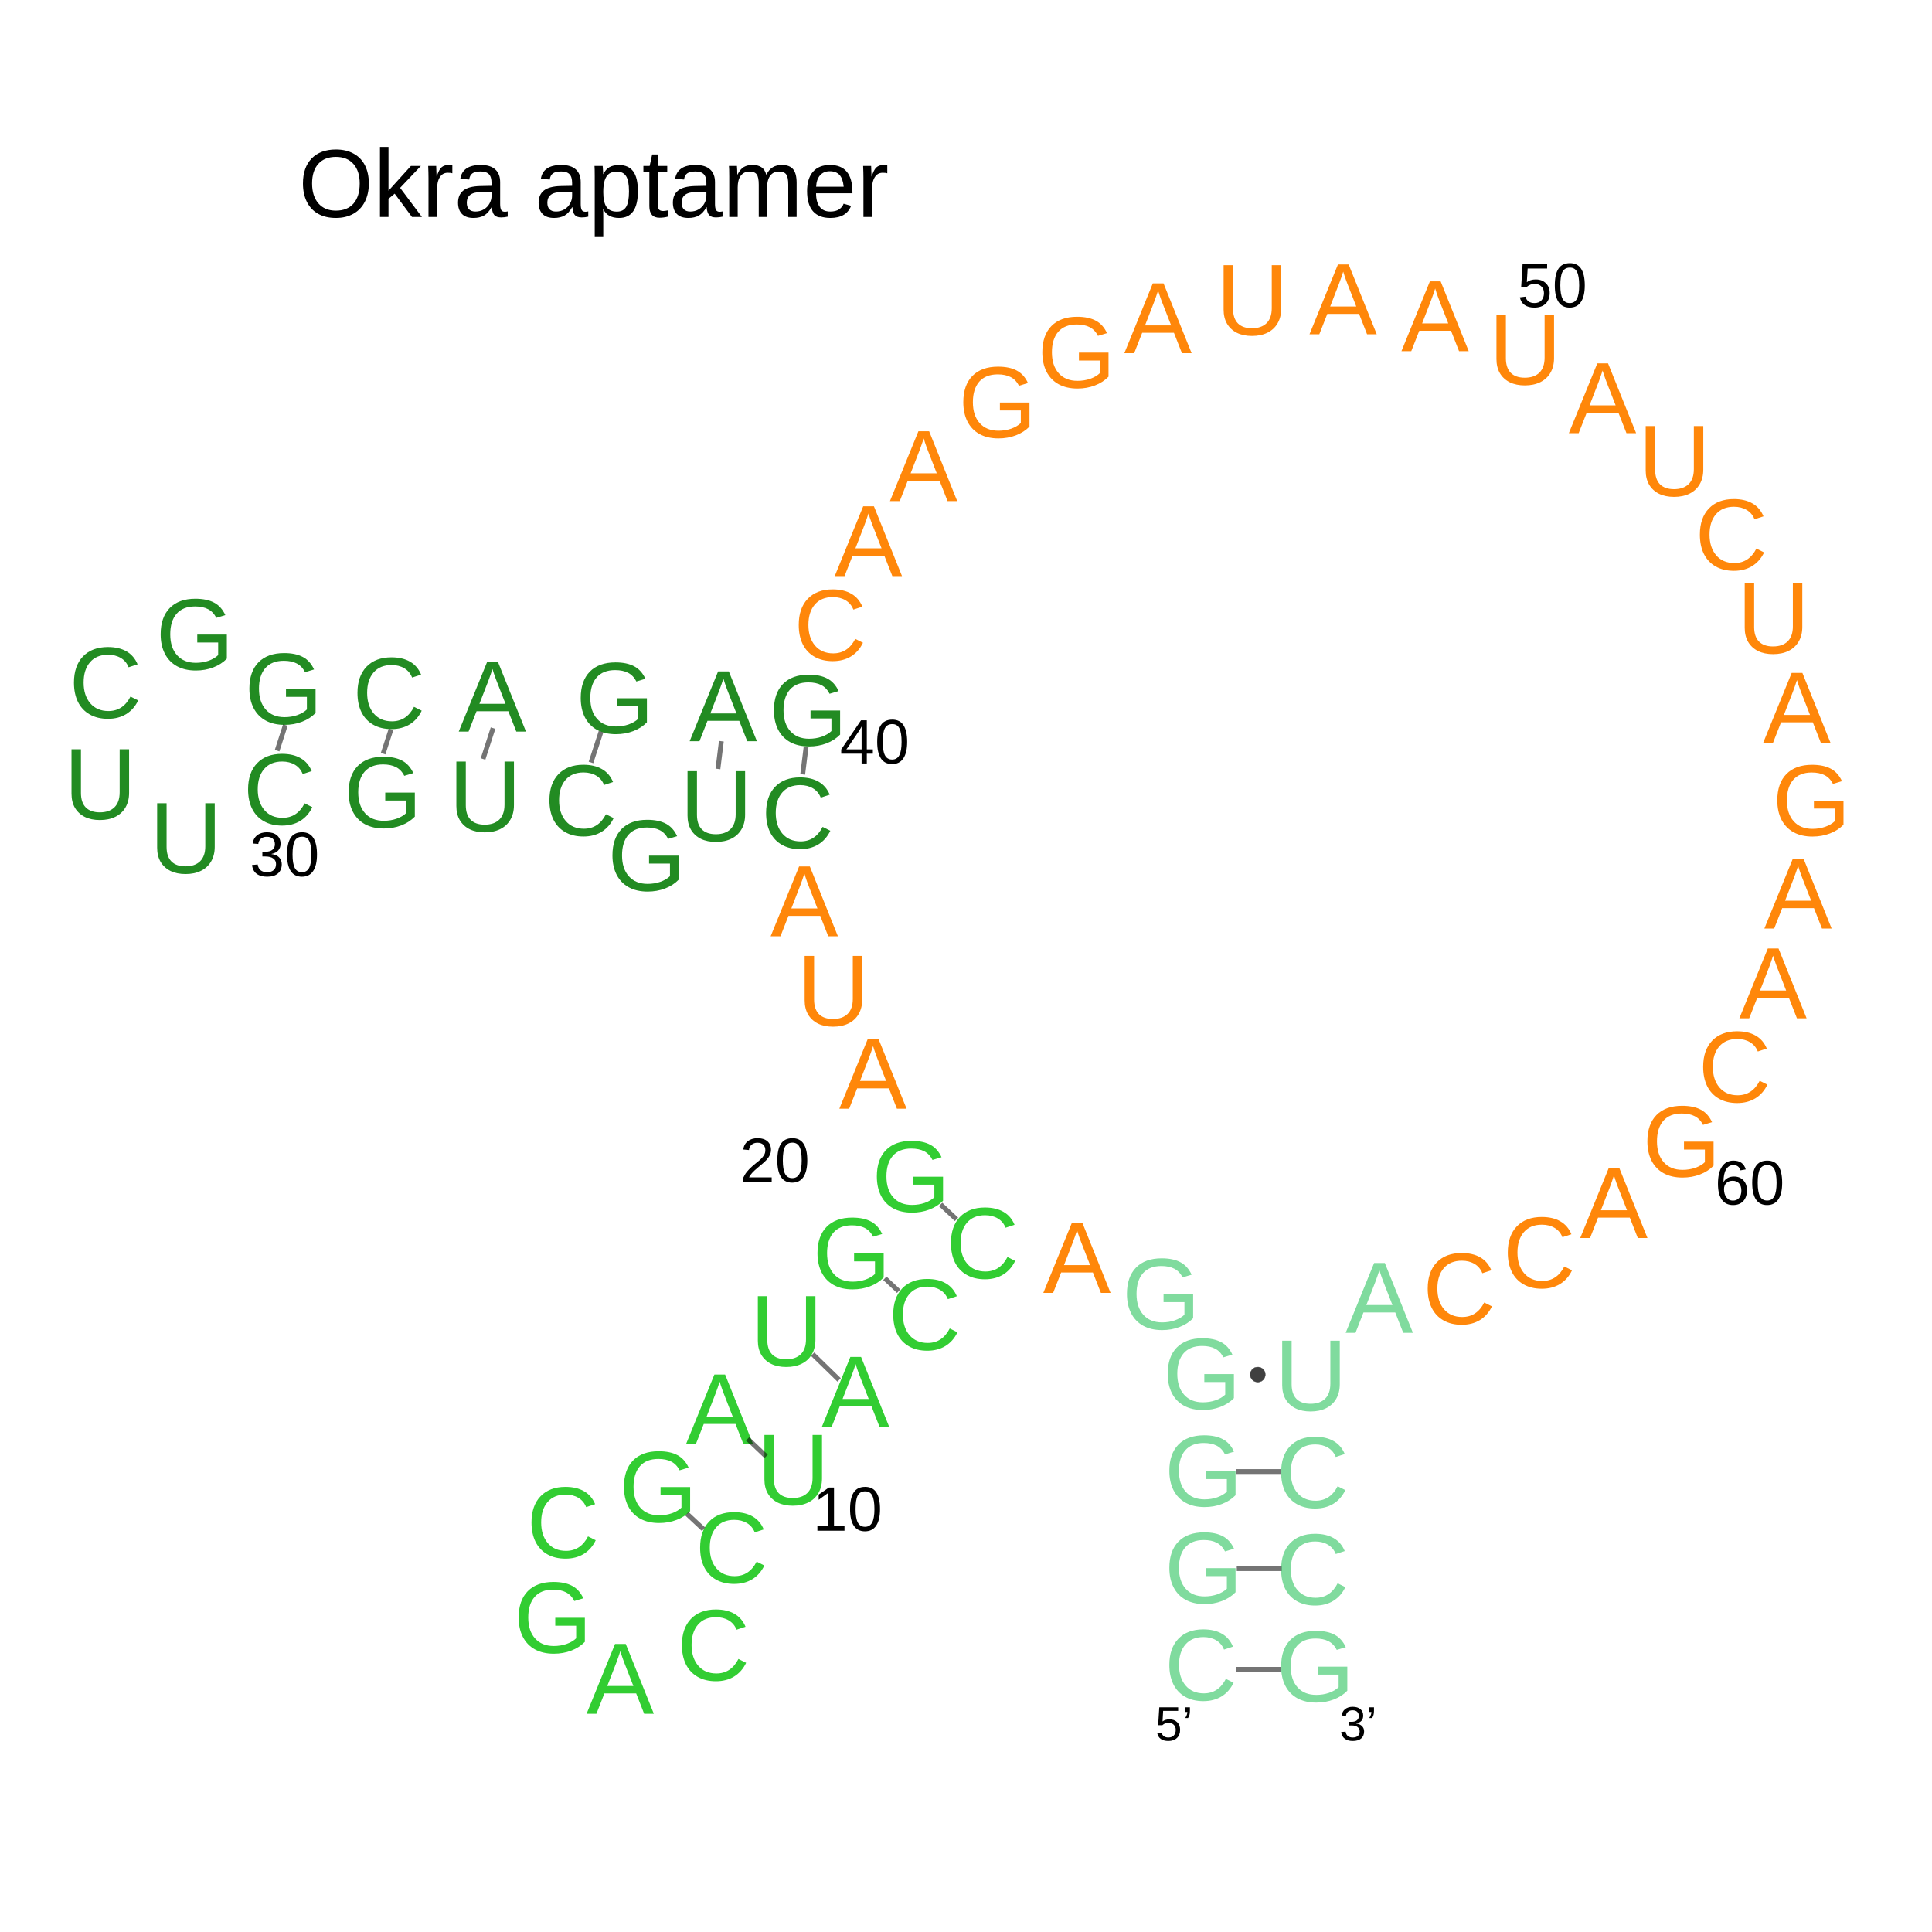
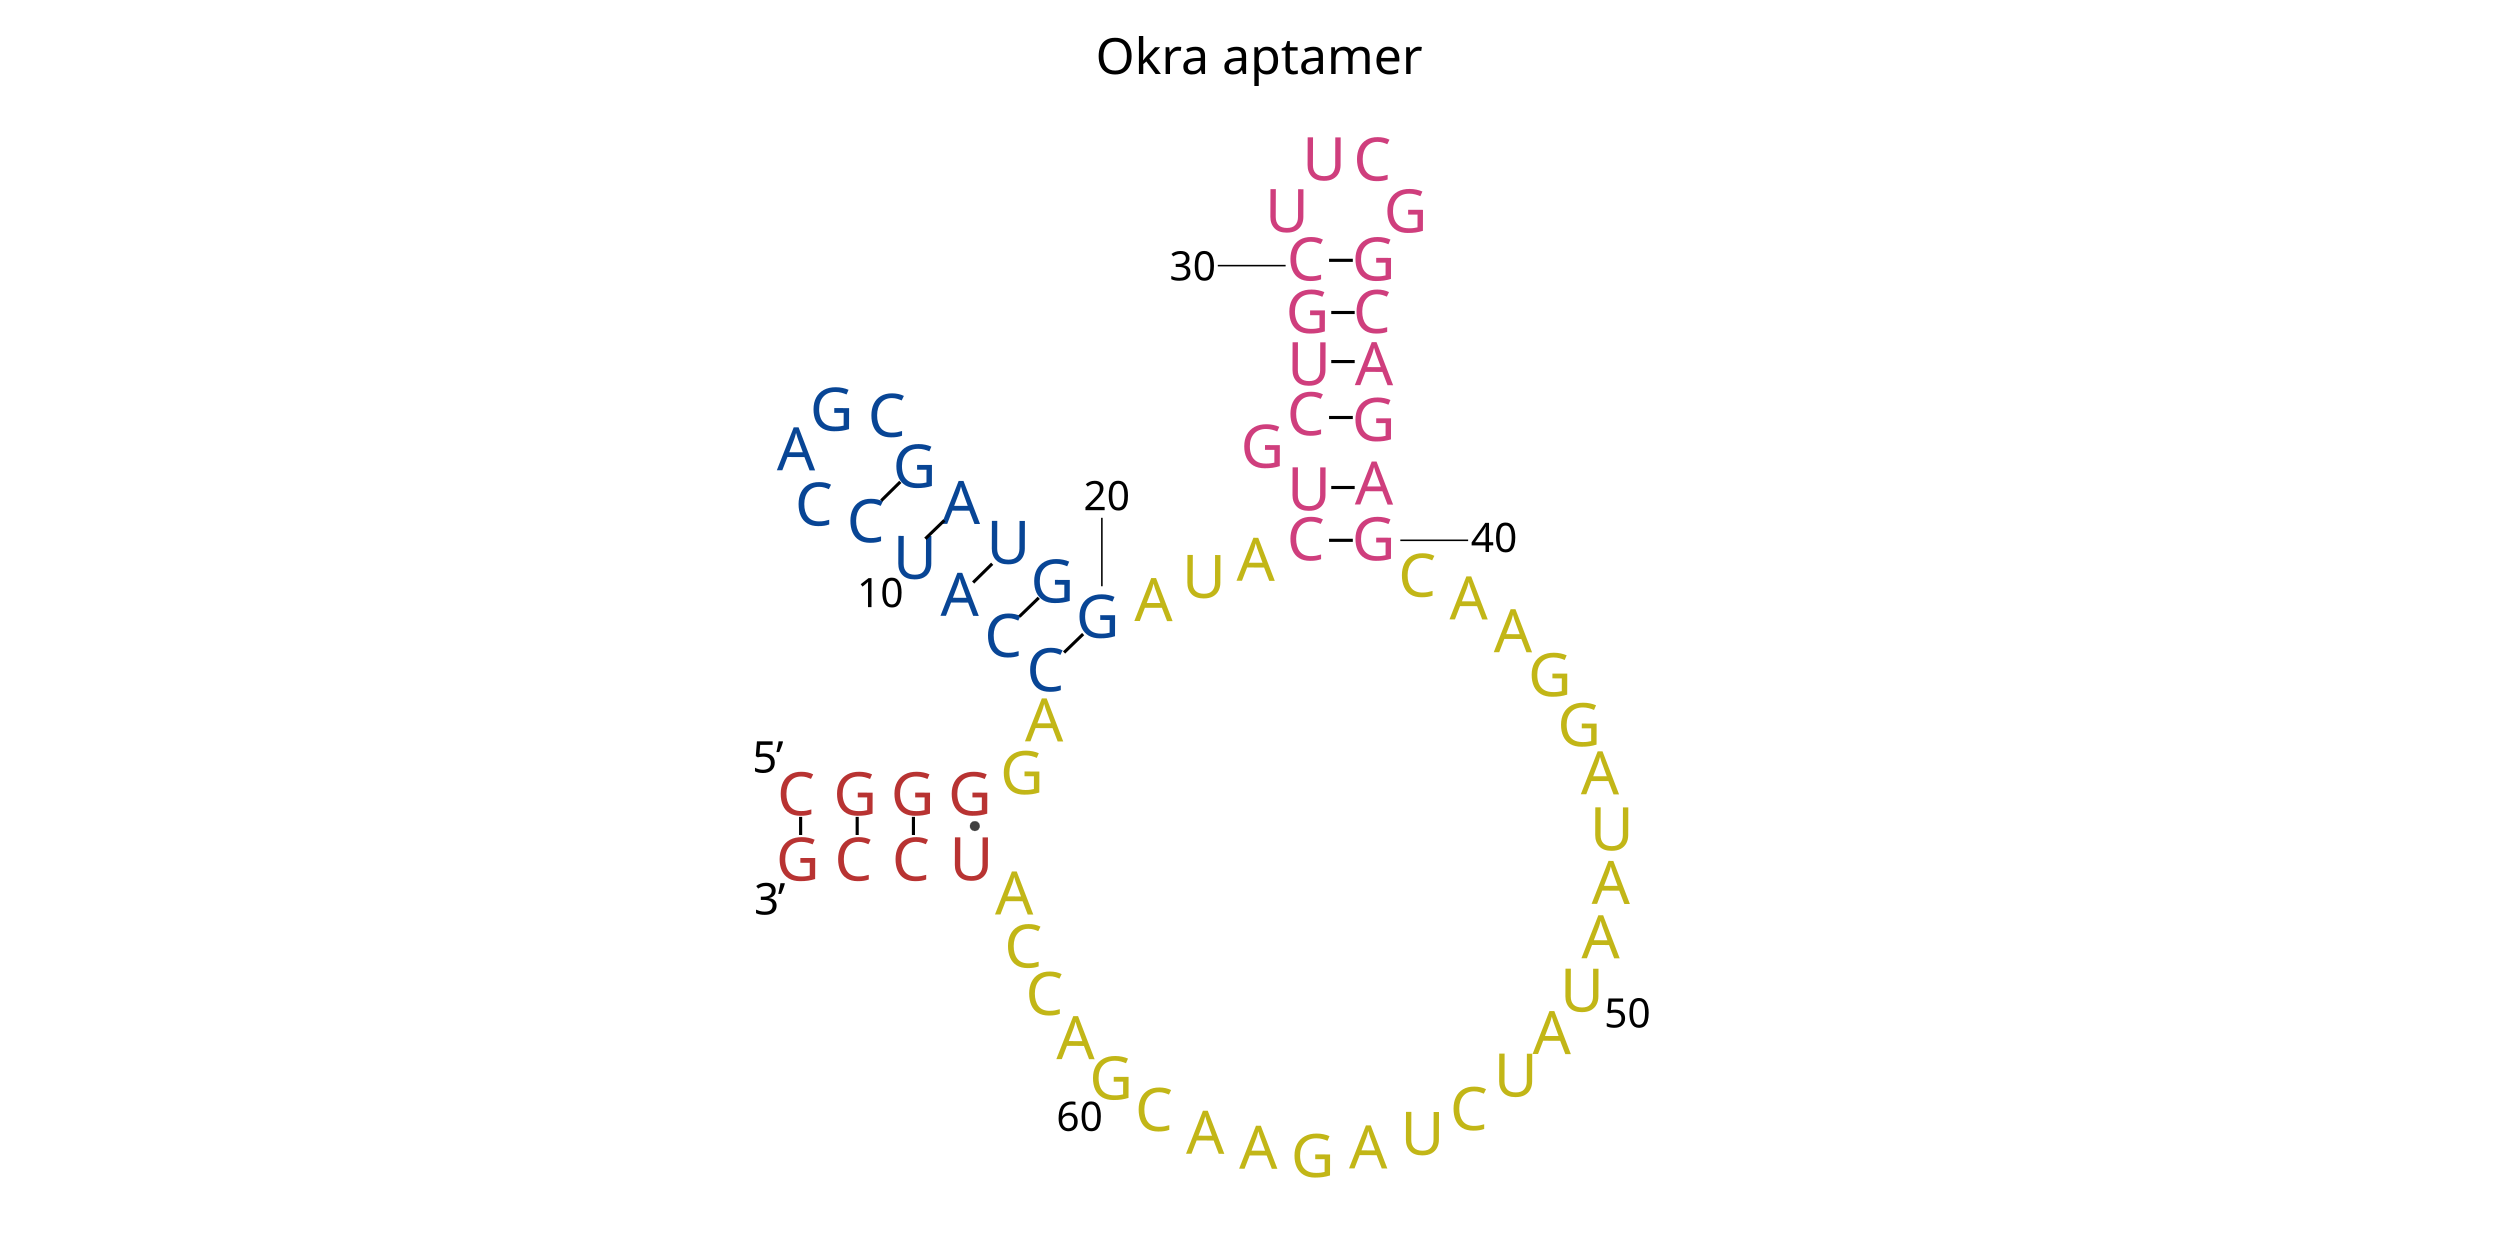
- <svg xmlns="http://www.w3.org/2000/svg" id="图层_1" data-name="图层 1" viewBox="0 0 400 400">
-   <defs>
-     <style>.cls-1,.cls-10,.cls-11,.cls-12,.cls-13,.cls-14,.cls-2,.cls-3,.cls-4,.cls-5,.cls-6,.cls-7,.cls-8,.cls-9{isolation:isolate;}.cls-1,.cls-10,.cls-2,.cls-3,.cls-4,.cls-5,.cls-6,.cls-7,.cls-8,.cls-9{font-size:21px;}.cls-1,.cls-13,.cls-2{fill:#80db9e;}.cls-1,.cls-10,.cls-17,.cls-18,.cls-2,.cls-20,.cls-3,.cls-4,.cls-5,.cls-6,.cls-7,.cls-8,.cls-9{font-family:ArialMT, Arial;}.cls-2,.cls-8{letter-spacing:-0.06em;}.cls-11,.cls-3,.cls-6,.cls-7,.cls-8{fill:#ff870a;}.cls-3{letter-spacing:-0.06em;}.cls-10,.cls-12,.cls-4{fill:#32cd32;}.cls-14,.cls-5,.cls-9{fill:#228b22;}.cls-10,.cls-6,.cls-9{letter-spacing:-0.06em;}.cls-11,.cls-12,.cls-13,.cls-14{stroke:#020202;opacity:0.55;}.cls-11,.cls-12,.cls-13,.cls-14,.cls-16{stroke-miterlimit:10;}.cls-15{opacity:0.75;}.cls-16{stroke:#000;stroke-width:0.07px;}.cls-17{font-size:20px;}.cls-18{font-size:13px;}.cls-19{fill:#020202;}.cls-20{font-size:10px;}.cls-21{letter-spacing:-0.04em;}</style>
-   </defs>
-   <text class="cls-1" transform="translate(232.26 275.18)">G</text>
-   <text class="cls-1" transform="translate(240.7 291.73)">G</text>
-   <text class="cls-1" transform="translate(263.84 292.03)">U</text>
-   <text class="cls-2" transform="translate(278.56 275.95)">A</text>
-   <text class="cls-3" transform="translate(215.96 267.68)">A</text>
-   <text class="cls-4" transform="translate(195.82 264.66)">C</text>
-   <text class="cls-4" transform="translate(180.48 250.86)">G</text>
-   <text class="cls-5" transform="translate(125.74 184.39)">G</text>
-   <text class="cls-6" transform="translate(173.73 229.55)">A</text>
-   <text class="cls-7" transform="translate(164.97 212.36)">U</text>
-   <text class="cls-6" transform="translate(159.51 193.84)">A</text>
-   <text class="cls-5" transform="translate(157.55 175.61)">C</text>
-   <text class="cls-5" transform="translate(159.17 154.34)">G</text>
-   <text class="cls-7" transform="translate(164.31 136.68)">C</text>
-   <text class="cls-6" transform="translate(172.78 119.27)">A</text>
-   <text class="cls-6" transform="translate(184.21 103.74)">A</text>
-   <text class="cls-7" transform="translate(198.38 90.57)">G</text>
-   <text class="cls-7" transform="translate(214.74 80.24)">G</text>
-   <text class="cls-8" transform="translate(232.74 73.12)">A</text>
-   <text class="cls-7" transform="translate(251.71 69.35)">U</text>
-   <text class="cls-3" transform="translate(271.07 69.21)">A</text>
-   <text class="cls-3" transform="translate(290.11 72.7)">A</text>
-   <text class="cls-7" transform="translate(308.2 79.59)">U</text>
-   <text class="cls-8" transform="translate(324.77 89.68)">A</text>
-   <text class="cls-7" transform="translate(339.1 102.67)">U</text>
-   <text class="cls-7" transform="translate(350.88 117.98)">C</text>
-   <text class="cls-7" transform="translate(359.6 135.23)">U</text>
-   <text class="cls-3" transform="translate(365.01 153.77)">A</text>
-   <text class="cls-7" transform="translate(366.91 173)">G</text>
-   <text class="cls-3" transform="translate(365.25 192.24)">A</text>
-   <text class="cls-3" transform="translate(360.07 210.83)">A</text>
-   <text class="cls-7" transform="translate(351.56 228.17)">C</text>
-   <text class="cls-7" transform="translate(340.01 243.6)">G</text>
-   <text class="cls-8" transform="translate(327.12 256.32)">A</text>
-   <text class="cls-7" transform="translate(311.11 266.62)">C</text>
-   <text class="cls-7" transform="translate(294.53 274.08)">C</text>
-   <text class="cls-5" transform="translate(140.72 174.11)">U</text>
-   <text class="cls-5" transform="translate(112.69 172.99)">C</text>
-   <text class="cls-5" transform="translate(92.86 172.13)">U</text>
-   <text class="cls-5" transform="translate(71.12 171.33)">G</text>
-   <text class="cls-5" transform="translate(50.3 170.73)">C</text>
-   <text class="cls-5" transform="translate(30.91 180.76)">U</text>
-   <text class="cls-5" transform="translate(13.18 169.58)">U</text>
-   <text class="cls-5" transform="translate(14.25 148.62)">C</text>
-   <text class="cls-5" transform="translate(32.2 138.62)">G</text>
-   <text class="cls-5" transform="translate(50.57 149.87)">G</text>
-   <text class="cls-5" transform="translate(72.95 150.75)">C</text>
-   <text class="cls-9" transform="translate(94.93 151.47)">A</text>
-   <text class="cls-5" transform="translate(119.17 151.8)">G</text>
-   <text class="cls-9" transform="translate(142.74 153.46)">A</text>
-   <text class="cls-4" transform="translate(183.87 279.45)">C</text>
-   <text class="cls-10" transform="translate(170.12 295.39)">A</text>
-   <text class="cls-4" transform="translate(156.64 311.54)">U</text>
-   <text class="cls-4" transform="translate(143.89 327.73)">C</text>
-   <text class="cls-4" transform="translate(140.12 347.88)">C</text>
-   <text class="cls-10" transform="translate(121.4 354.82)">A</text>
-   <text class="cls-4" transform="translate(106.32 342.18)">G</text>
-   <text class="cls-4" transform="translate(108.98 322.5)">C</text>
-   <text class="cls-4" transform="translate(128.12 315.12)">G</text>
-   <text class="cls-10" transform="translate(141.97 299.04)">A</text>
-   <text class="cls-4" transform="translate(155.28 282.82)">U</text>
-   <text class="cls-4" transform="translate(168.19 266.75)">G</text>
-   <text class="cls-1" transform="translate(241.04 311.82)">G</text>
-   <text class="cls-1" transform="translate(264.18 312.12)">C</text>
-   <text class="cls-1" transform="translate(241.04 331.91)">G</text>
-   <text class="cls-1" transform="translate(264.18 332.21)">C</text>
-   <text class="cls-1" transform="translate(241.04 352)">C</text>
-   <text class="cls-1" transform="translate(264.18 352.3)">G</text>
-   <line class="cls-11" x1="166.19" y1="160.33" x2="166.9" y2="154.59" />
-   <line class="cls-11" x1="148.64" y1="159.2" x2="149.35" y2="153.46" />
-   <line class="cls-12" x1="198.03" y1="252.45" x2="194.74" y2="249.37" />
-   <line class="cls-12" x1="186.06" y1="267.33" x2="183.2" y2="264.66" />
-   <line class="cls-13" x1="265.23" y1="304.67" x2="255.94" y2="304.67" />
-   <line class="cls-13" x1="265.35" y1="324.77" x2="256.06" y2="324.77" />
-   <line class="cls-13" x1="265.23" y1="345.62" x2="255.94" y2="345.62" />
-   <line class="cls-12" x1="173.73" y1="285.7" x2="168.25" y2="280.36" />
-   <line class="cls-12" x1="158.62" y1="301.53" x2="154.79" y2="297.89" />
-   <line class="cls-12" x1="145.66" y1="316.62" x2="142.21" y2="313.4" />
-   <line class="cls-14" x1="122.36" y1="157.86" x2="124.44" y2="151.47" />
-   <line class="cls-14" x1="100.01" y1="157.14" x2="102.08" y2="150.75" />
-   <line class="cls-14" x1="79.32" y1="156.04" x2="80.96" y2="151" />
-   <line class="cls-14" x1="57.37" y1="155.42" x2="59.08" y2="150.12" />
-   <g id="ID000021-2-3" class="cls-15">
-     <polygon class="cls-16" points="260.41 283.05 260.31 283.05 260.22 283.05 260.11 283.07 260.03 283.1 259.93 283.12 259.84 283.14 259.73 283.19 259.64 283.24 259.56 283.29 259.47 283.33 259.4 283.41 259.33 283.48 259.26 283.55 259.18 283.62 259.14 283.69 259.09 283.76 259.04 283.87 258.99 283.95 258.95 284.02 258.92 284.12 258.9 284.21 258.88 284.32 258.85 284.43 258.85 284.52 258.85 284.63 258.85 284.72 258.88 284.82 258.88 284.91 258.9 285.01 258.92 285.11 258.97 285.2 259.02 285.3 259.07 285.37 259.11 285.46 259.16 285.53 259.23 285.63 259.3 285.7 259.39 285.75 259.45 285.82 259.52 285.87 259.62 285.94 259.69 285.98 259.78 286.01 259.87 286.06 259.97 286.08 260.07 286.1 260.17 286.13 260.26 286.15 260.35 286.15 260.45 286.15 260.55 286.15 260.64 286.13 260.74 286.1 260.83 286.08 260.93 286.06 261.02 286.01 261.12 285.98 261.21 285.94 261.29 285.87 261.36 285.82 261.45 285.75 261.52 285.7 261.58 285.63 261.65 285.53 261.69 285.46 261.76 285.37 261.79 285.3 261.83 285.2 261.89 285.11 261.9 285.01 261.93 284.91 261.96 284.82 261.96 284.72 261.96 284.63 261.96 284.52 261.96 284.43 261.93 284.32 261.9 284.21 261.89 284.12 261.86 284.02 261.82 283.95 261.79 283.87 261.74 283.76 261.67 283.69 261.62 283.62 261.55 283.55 261.48 283.48 261.4 283.41 261.33 283.33 261.24 283.29 261.17 283.24 261.07 283.19 260.98 283.14 260.88 283.12 260.79 283.1 260.69 283.07 260.6 283.05 260.49 283.05 260.41 283.05" />
+ <svg xmlns="http://www.w3.org/2000/svg" version="1.1" id="图层_1" x="0px" y="0px" viewBox="0 0 800 400" style="enable-background:new 0 0 800 400;" xml:space="preserve">
+   <style type="text/css">
+ 	.st0{fill:#C2B617;}
+ 	.st1{font-family:'ArialMT';}
+ 	.st2{font-size:19.204px;}
+ 	.st3{fill:#B83332;}
+ 	.st4{letter-spacing:-1;}
+ 	.st5{fill:#084595;}
+ 	.st6{fill:#CF3E7D;}
+ 	.st7{opacity:0.75;}
+ 	.st8{stroke:#000000;stroke-width:7.000000e-02;stroke-miterlimit:10;}
+ 	.st9{font-size:16px;}
+ 	.st10{font-size:13px;}
+ 	.st11{fill:none;}
+ 	.st12{font-size:14px;}
+ 	.st13{fill:none;stroke:#000000;stroke-miterlimit:10;}
+ 	.st14{fill:none;stroke:#000000;stroke-width:0.5;stroke-miterlimit:10;}
+ </style>
+   <text transform="matrix(1 3.364008e-03 -3.364008e-03 1 320.0115 254.0815)" class="st0 st1 st2">G</text>
+   <text transform="matrix(1 3.364008e-03 -3.364008e-03 1 303.3466 260.8409)" class="st3 st1 st2">G</text>
+   <text transform="matrix(1 3.364008e-03 -3.364008e-03 1 303.8015 281.655)" class="st3 st1 st2">U</text>
+   <text transform="matrix(1 3.364008e-03 -3.364008e-03 1 318.3999 292.6183)" class="st0 st1 st2 st4">A</text>
+   <text transform="matrix(1 3.364008e-03 -3.364008e-03 1 327.9847 237.2264)" class="st0 st1 st2 st4">A</text>
+   <text transform="matrix(1 3.364008e-03 -3.364008e-03 1 328.4514 221.1712)" class="st5 st1 st2">C</text>
+   <text transform="matrix(1 3.364008e-03 -3.364008e-03 1 344.2404 204.0607)" class="st5 st1 st2">G</text>
+   <text transform="matrix(1 3.364008e-03 -3.364008e-03 1 396.9619 149.6342)" class="st6 st1 st2">G</text>
+   <text transform="matrix(1 3.364008e-03 -3.364008e-03 1 362.9831 198.7252)" class="st0 st1 st2 st4">A</text>
+   <text transform="matrix(1 3.364008e-03 -3.364008e-03 1 378.2016 191.292)" class="st0 st1 st2">U</text>
+   <text transform="matrix(1 3.364008e-03 -3.364008e-03 1 395.6829 185.8313)" class="st0 st1 st2 st4">A</text>
+   <text transform="matrix(1 3.364008e-03 -3.364008e-03 1 411.7413 179.2593)" class="st6 st1 st2">C</text>
+   <text transform="matrix(1 3.364008e-03 -3.364008e-03 1 447.4112 190.9208)" class="st0 st1 st2">C</text>
+   <text transform="matrix(1 3.364008e-03 -3.364008e-03 1 463.8361 198.1959)" class="st0 st1 st2 st4">A</text>
+   <text transform="matrix(1 3.364008e-03 -3.364008e-03 1 478.001 208.6957)" class="st0 st1 st2 st4">A</text>
+   <text transform="matrix(1 3.364008e-03 -3.364008e-03 1 488.9372 222.7521)" class="st0 st1 st2">G</text>
+   <text transform="matrix(1 3.364008e-03 -3.364008e-03 1 498.3341 238.7448)" class="st0 st1 st2">G</text>
+   <text transform="matrix(1 3.364008e-03 -3.364008e-03 1 505.8535 254.1695)" class="st0 st1 st2 st4">A</text>
+   <text transform="matrix(1 3.364008e-03 -3.364008e-03 1 508.7162 272.0533)" class="st0 st1 st2">U</text>
+   <text transform="matrix(1 3.364008e-03 -3.364008e-03 1 509.3117 289.2341)" class="st0 st1 st2 st4">A</text>
+   <text transform="matrix(1 3.364008e-03 -3.364008e-03 1 506.0608 306.6354)" class="st0 st1 st2 st4">A</text>
+   <text transform="matrix(1 3.364008e-03 -3.364008e-03 1 499.1763 323.6807)" class="st0 st1 st2">U</text>
+   <text transform="matrix(1 3.364008e-03 -3.364008e-03 1 490.4269 337.2783)" class="st0 st1 st2 st4">A</text>
+   <text transform="matrix(1 3.364008e-03 -3.364008e-03 1 477.9749 350.8673)" class="st0 st1 st2">U</text>
+   <text transform="matrix(1 3.364008e-03 -3.364008e-03 1 463.9377 361.5936)" class="st0 st1 st2">C</text>
+   <text transform="matrix(1 3.364008e-03 -3.364008e-03 1 448.1366 369.5141)" class="st0 st1 st2">U</text>
+   <text transform="matrix(1 3.364008e-03 -3.364008e-03 1 431.6951 373.8797)" class="st0 st1 st2 st4">A</text>
+   <text transform="matrix(1 3.364008e-03 -3.364008e-03 1 413.0393 376.6158)" class="st0 st1 st2">G</text>
+   <text transform="matrix(1 3.364008e-03 -3.364008e-03 1 396.5139 373.9811)" class="st0 st1 st2 st4">A</text>
+   <text transform="matrix(1 3.364008e-03 -3.364008e-03 1 379.5299 369.1876)" class="st0 st1 st2 st4">A</text>
+   <text transform="matrix(1 3.364008e-03 -3.364008e-03 1 363.1696 361.8757)" class="st0 st1 st2">C</text>
+   <text transform="matrix(1 3.364008e-03 -3.364008e-03 1 348.5589 351.7992)" class="st0 st1 st2">G</text>
+   <text transform="matrix(1 3.364008e-03 -3.364008e-03 1 338.0309 338.915)" class="st0 st1 st2 st4">A</text>
+   <text transform="matrix(1 3.364008e-03 -3.364008e-03 1 328.1336 324.7664)" class="st0 st1 st2">C</text>
+   <text transform="matrix(1 3.364008e-03 -3.364008e-03 1 321.3624 309.5815)" class="st0 st1 st2">C</text>
+   <text transform="matrix(1 3.364008e-03 -3.364008e-03 1 411.8449 163.2566)" class="st6 st1 st2">U</text>
+   <text transform="matrix(1 3.364008e-03 -3.364008e-03 1 411.7421 139.2376)" class="st6 st1 st2">C</text>
+   <text transform="matrix(1 3.364008e-03 -3.364008e-03 1 411.8457 123.2349)" class="st6 st1 st2">U</text>
+   <text transform="matrix(1 3.364008e-03 -3.364008e-03 1 411.3902 106.5301)" class="st6 st1 st2">G</text>
+   <text transform="matrix(1 3.364008e-03 -3.364008e-03 1 411.7417 89.7226)" class="st6 st1 st2">C</text>
+   <text transform="matrix(1 3.364008e-03 -3.364008e-03 1 432.5451 179.2599)" class="st6 st1 st2">G</text>
+   <text transform="matrix(1 3.364008e-03 -3.364008e-03 1 433.5435 161.4282)" class="st6 st1 st2">A</text>
+   <text transform="matrix(1 3.364008e-03 -3.364008e-03 1 432.5456 141.0673)" class="st6 st1 st2">G</text>
+   <text transform="matrix(1 3.364008e-03 -3.364008e-03 1 433.5441 123.2356)" class="st6 st1 st2">A</text>
+   <text transform="matrix(1 3.364008e-03 -3.364008e-03 1 432.8962 106.5307)" class="st6 st1 st2">C</text>
+   <text transform="matrix(1 3.364008e-03 -3.364008e-03 1 432.5445 89.7233)" class="st6 st1 st2">G</text>
+   <text transform="matrix(1 3.364008e-03 -3.364008e-03 1 404.7683 74.2347)" class="st6 st1 st2">U</text>
+   <text transform="matrix(1 3.364008e-03 -3.364008e-03 1 416.6709 57.6546)" class="st6 st1 st2">U</text>
+   <text transform="matrix(1 3.364008e-03 -3.364008e-03 1 433.0427 57.7619)" class="st6 st1 st2">C</text>
+   <text transform="matrix(1 3.364008e-03 -3.364008e-03 1 442.7653 74.3396)" class="st6 st1 st2">G</text>
+   <text transform="matrix(1 3.364008e-03 -3.364008e-03 1 314.9628 210.198)" class="st5 st1 st2">C</text>
+   <text transform="matrix(1 3.364008e-03 -3.364008e-03 1 300.9552 197.0503)" class="st5 st1 st2 st4">A</text>
+   <text transform="matrix(1 3.364008e-03 -3.364008e-03 1 285.701 185.1981)" class="st5 st1 st2">U</text>
+   <text transform="matrix(1 3.364008e-03 -3.364008e-03 1 270.9337 173.4882)" class="st5 st1 st2">C</text>
+   <text transform="matrix(1 3.364008e-03 -3.364008e-03 1 254.3476 168.1501)" class="st5 st1 st2">C</text>
+   <text transform="matrix(1 3.364008e-03 -3.364008e-03 1 248.5871 150.4852)" class="st5 st1 st2 st4">A</text>
+   <text transform="matrix(1 3.364008e-03 -3.364008e-03 1 259.1284 137.7911)" class="st5 st1 st2">G</text>
+   <text transform="matrix(1 3.364008e-03 -3.364008e-03 1 277.6527 139.7513)" class="st5 st1 st2">C</text>
+   <text transform="matrix(1 3.364008e-03 -3.364008e-03 1 285.6362 155.9804)" class="st5 st1 st2">G</text>
+   <text transform="matrix(1 3.364008e-03 -3.364008e-03 1 301.3627 167.6389)" class="st5 st1 st2 st4">A</text>
+   <text transform="matrix(1 3.364008e-03 -3.364008e-03 1 315.6271 180.3847)" class="st5 st1 st2">U</text>
+   <text transform="matrix(1 3.364008e-03 -3.364008e-03 1 329.7456 192.7726)" class="st5 st1 st2">G</text>
+   <text transform="matrix(1 3.364008e-03 -3.364008e-03 1 285.0257 260.8408)" class="st3 st1 st2">G</text>
+   <text transform="matrix(1 3.364008e-03 -3.364008e-03 1 285.3772 281.762)" class="st3 st1 st2">C</text>
+   <text transform="matrix(1 3.364008e-03 -3.364008e-03 1 266.653 260.8405)" class="st3 st1 st2">G</text>
+   <text transform="matrix(1 3.364008e-03 -3.364008e-03 1 267.0045 281.7627)" class="st3 st1 st2">C</text>
+   <text transform="matrix(1 3.364008e-03 -3.364008e-03 1 248.6324 260.8434)" class="st3 st1 st2">C</text>
+   <text transform="matrix(1 3.364008e-03 -3.364008e-03 1 248.2813 281.7603)" class="st3 st1 st2">G</text>
+   <g id="ID000021-2-3" class="st7">
+     <polygon class="st8" points="311.9,262.8 311.8,262.8 311.8,262.8 311.6,262.8 311.6,262.8 311.5,262.9 311.4,262.9 311.3,262.9    311.2,263 311.1,263 311,263.1 310.9,263.2 310.9,263.2 310.8,263.3 310.7,263.4 310.7,263.4 310.6,263.5 310.6,263.6 310.5,263.7    310.5,263.8 310.5,263.9 310.4,264 310.4,264.1 310.4,264.2 310.4,264.3 310.4,264.4 310.4,264.5 310.4,264.6 310.4,264.7    310.4,264.8 310.5,264.9 310.5,264.9 310.6,265 310.6,265.1 310.6,265.2 310.7,265.3 310.8,265.4 310.8,265.4 310.9,265.5    311,265.6 311.1,265.6 311.2,265.7 311.2,265.7 311.3,265.8 311.4,265.8 311.5,265.8 311.6,265.8 311.7,265.9 311.8,265.9    311.9,265.9 312,265.9 312.1,265.9 312.2,265.9 312.3,265.8 312.4,265.8 312.5,265.8 312.6,265.8 312.7,265.7 312.7,265.7    312.8,265.6 312.9,265.6 313,265.5 313.1,265.4 313.1,265.4 313.2,265.3 313.2,265.2 313.3,265.1 313.3,265 313.4,264.9    313.4,264.9 313.4,264.8 313.5,264.7 313.5,264.6 313.5,264.5 313.5,264.4 313.5,264.3 313.5,264.2 313.5,264.1 313.4,264    313.4,263.9 313.4,263.8 313.4,263.7 313.3,263.6 313.3,263.5 313.2,263.4 313.2,263.4 313.1,263.3 313,263.2 312.9,263.2    312.9,263.1 312.8,263 312.7,263 312.6,262.9 312.5,262.9 312.4,262.9 312.3,262.8 312.2,262.8 312.1,262.8 312,262.8  " />
  </g>
-   <text class="cls-17" transform="translate(61.77 44.92)">Okra aptamer</text>
-   <text class="cls-18" transform="translate(168.25 316.92)">10</text>
-   <text class="cls-18" transform="translate(153.19 244.73)">20</text>
-   <text class="cls-18" transform="translate(51.68 181.39)">30</text>
-   <text class="cls-18" transform="translate(173.87 158.07)">40</text>
-   <text class="cls-18" transform="translate(314.16 63.56)">50</text>
-   <text class="cls-18" transform="translate(355.03 249.37)">60</text>
-   <line class="cls-19" x1="167.74" y1="241.29" x2="180.6" y2="243.42" />
-   <text class="cls-20" transform="translate(239.19 360.36)">5<tspan class="cls-21" x="5.56" y="0">’</tspan>
-   </text>
-   <text class="cls-20" transform="translate(277.3 360.36)">3<tspan class="cls-21" x="5.56" y="0">’</tspan>
-   </text>
+   <text transform="matrix(1 0 0 1 350.5984 23.6794)" class="st1 st9">Okra aptamer</text>
+   <text transform="matrix(1 0 0 1 274.2668 194.2747)" class="st1 st10">10</text>
+   <text transform="matrix(1 0 0 1 346.7184 163.2563)" class="st1 st10">20</text>
+   <text transform="matrix(1 0 0 1 374.2341 89.7229)" class="st1 st10">30</text>
+   <text transform="matrix(1 0 0 1 470.6552 176.6378)" class="st1 st10">40</text>
+   <text transform="matrix(1 0 0 1 513.3414 328.7802)" class="st1 st10">50</text>
+   <text transform="matrix(1 0 0 1 338.0312 361.8761)" class="st1 st10">60</text>
+   <line class="st11" x1="346.7" y1="186.6" x2="358.5" y2="188.6" />
+   <text transform="matrix(1 0 0 1 240.7211 247.2254)" class="st1 st12">5</text>
+   <text transform="matrix(1 0 0 1 248.2811 247.2254)" class="st1 st12">’</text>
+   <text transform="matrix(1 0 0 1 241.3091 292.6187)" class="st1 st12">3</text>
+   <text transform="matrix(1 0 0 1 248.869 292.6187)" class="st1 st12">’</text>
+   <line class="st13" x1="256.2" y1="261.4" x2="256.2" y2="267.2" />
+   <line class="st13" x1="274.3" y1="261.4" x2="274.3" y2="267.2" />
+   <line class="st13" x1="292.3" y1="261.4" x2="292.3" y2="267.2" />
+   <line class="st13" x1="432.9" y1="172.9" x2="425.3" y2="172.9" />
+   <line class="st13" x1="346.6" y1="202.9" x2="340.5" y2="208.8" />
+   <line class="st13" x1="332.4" y1="191.3" x2="326.2" y2="197.3" />
+   <line class="st13" x1="317.5" y1="180.4" x2="311.4" y2="186.4" />
+   <line class="st13" x1="302.2" y1="166.5" x2="296.1" y2="172.4" />
+   <line class="st13" x1="288.1" y1="154.2" x2="282" y2="160.2" />
+   <line class="st13" x1="433.5" y1="156" x2="426" y2="156" />
+   <line class="st13" x1="432.9" y1="133.6" x2="425.3" y2="133.6" />
+   <line class="st13" x1="433.5" y1="115.7" x2="426" y2="115.7" />
+   <line class="st13" x1="433.5" y1="100" x2="426" y2="100" />
+   <line class="st13" x1="432.9" y1="83.3" x2="425.3" y2="83.3" />
+   <line class="st14" x1="352.6" y1="165.7" x2="352.6" y2="187.6" />
+   <line class="st14" x1="389.7" y1="85" x2="411.4" y2="85" />
+   <line class="st14" x1="448.1" y1="172.9" x2="469.8" y2="172.9" />
</svg>
